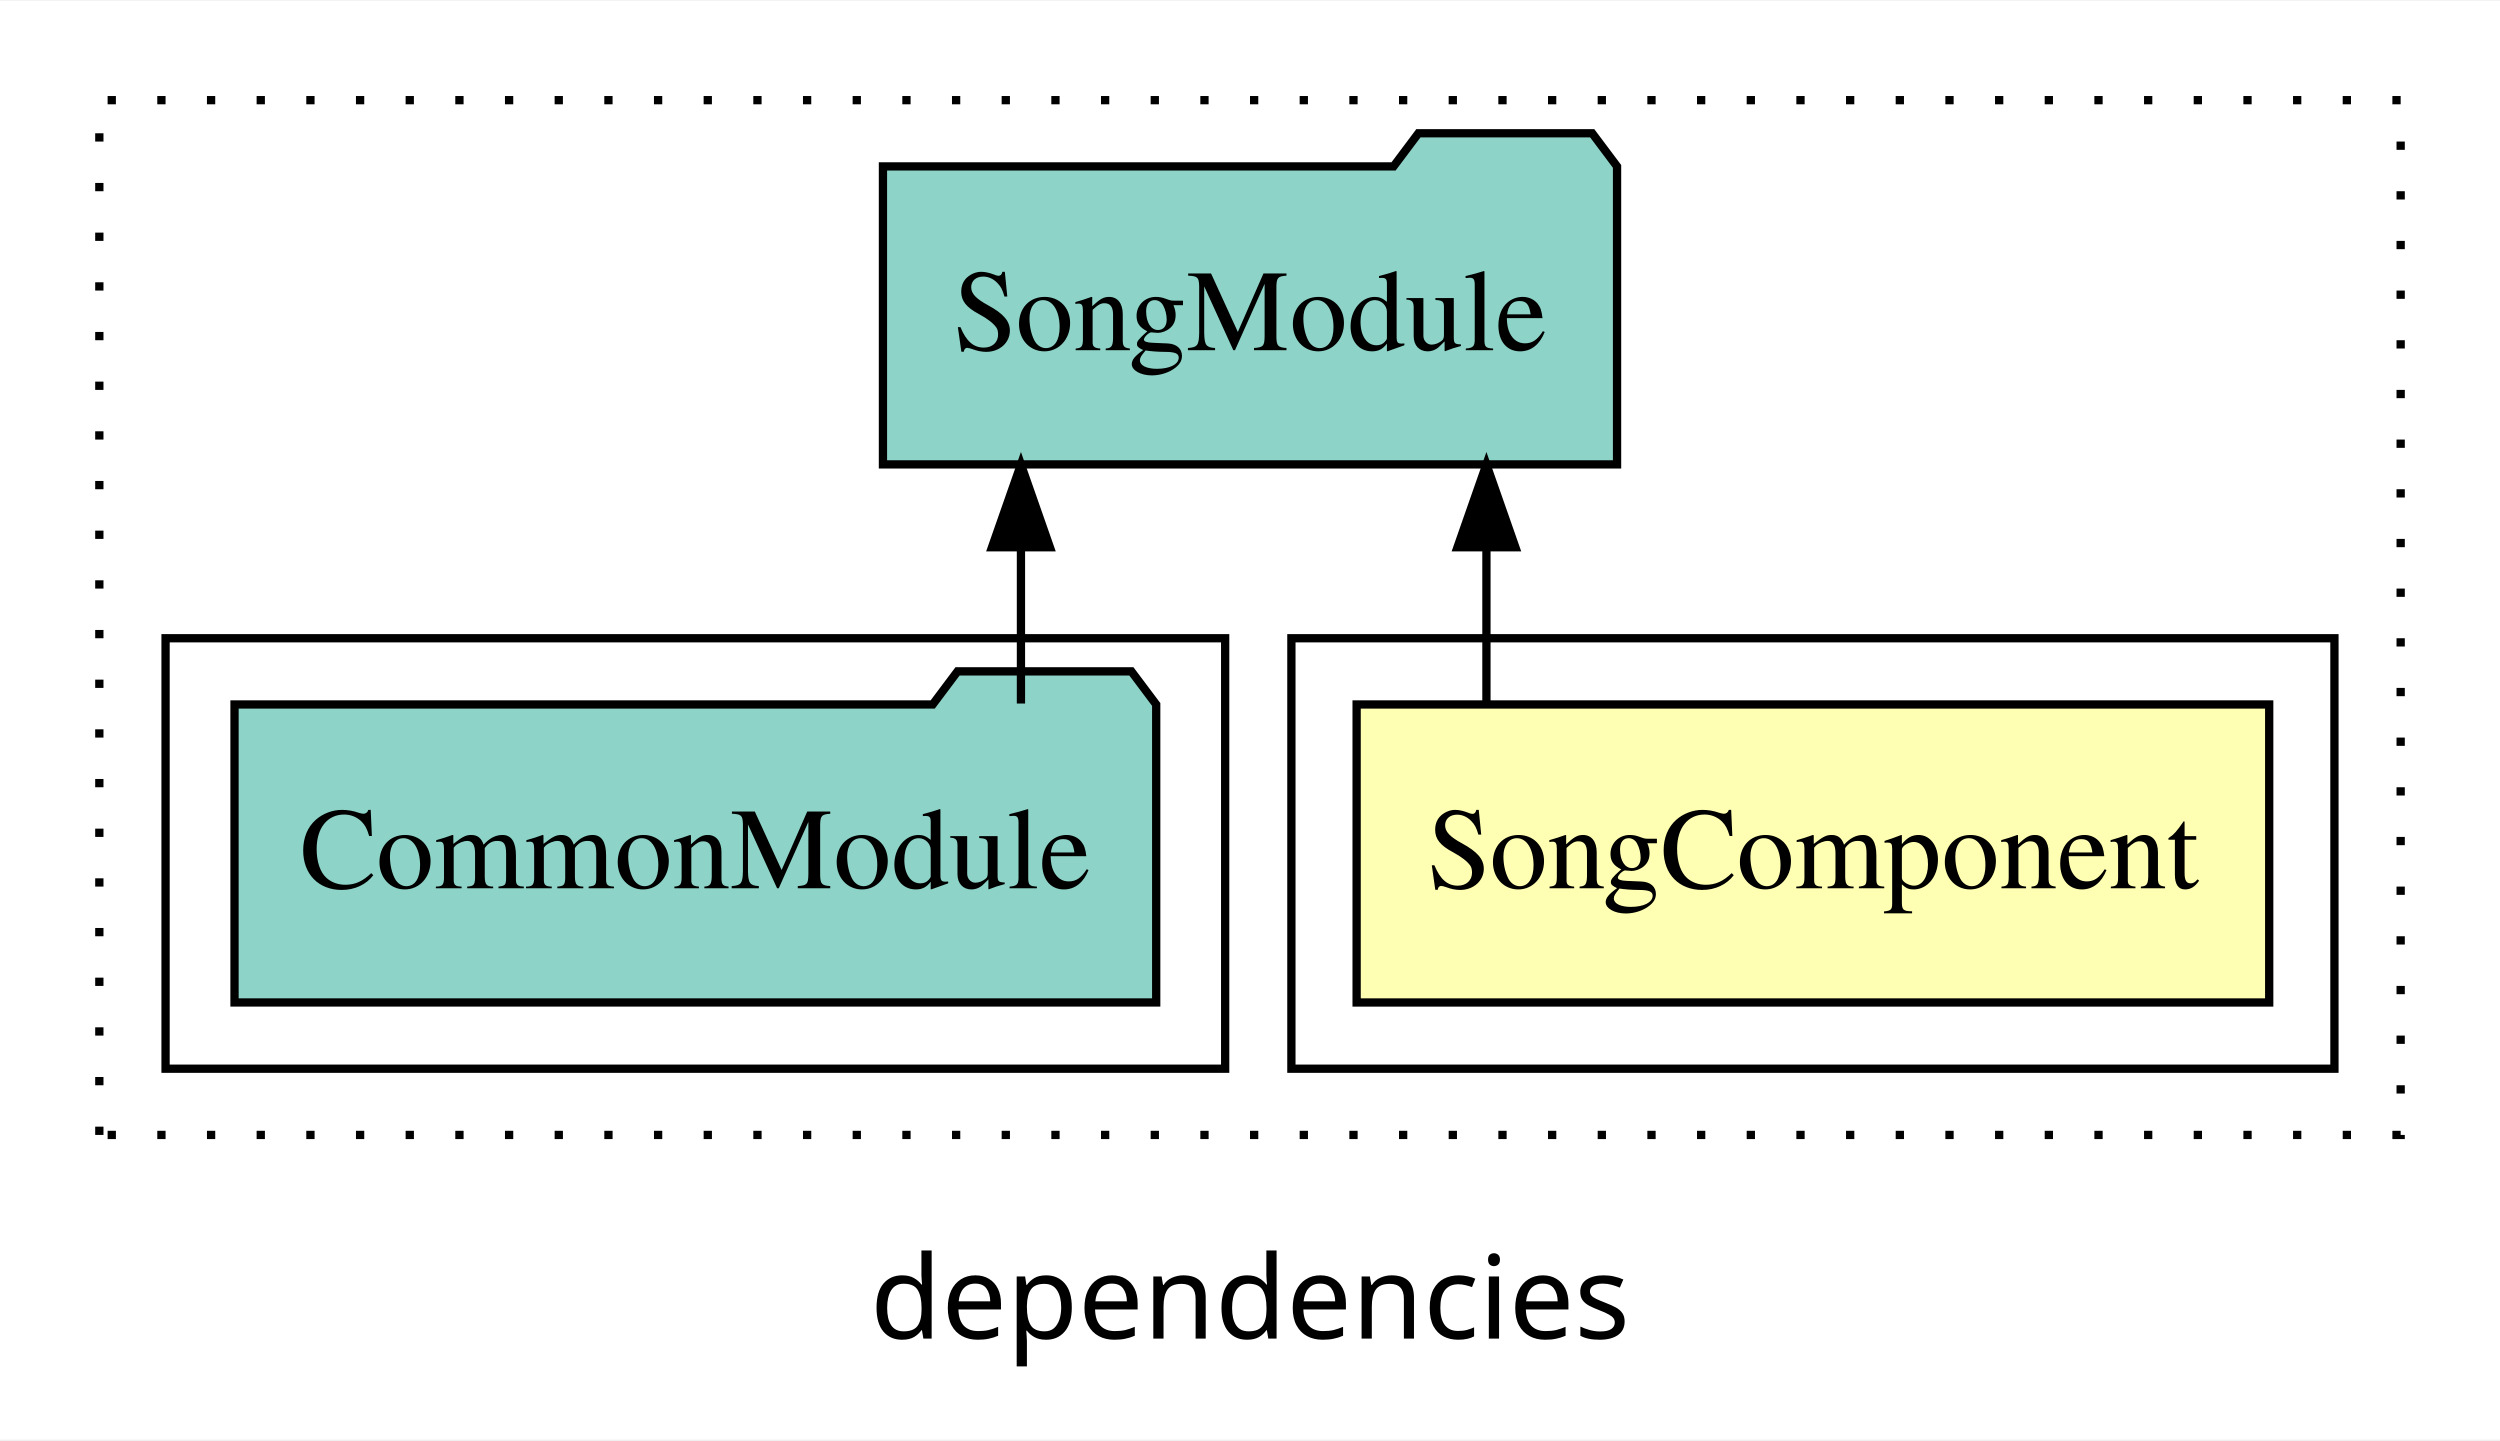
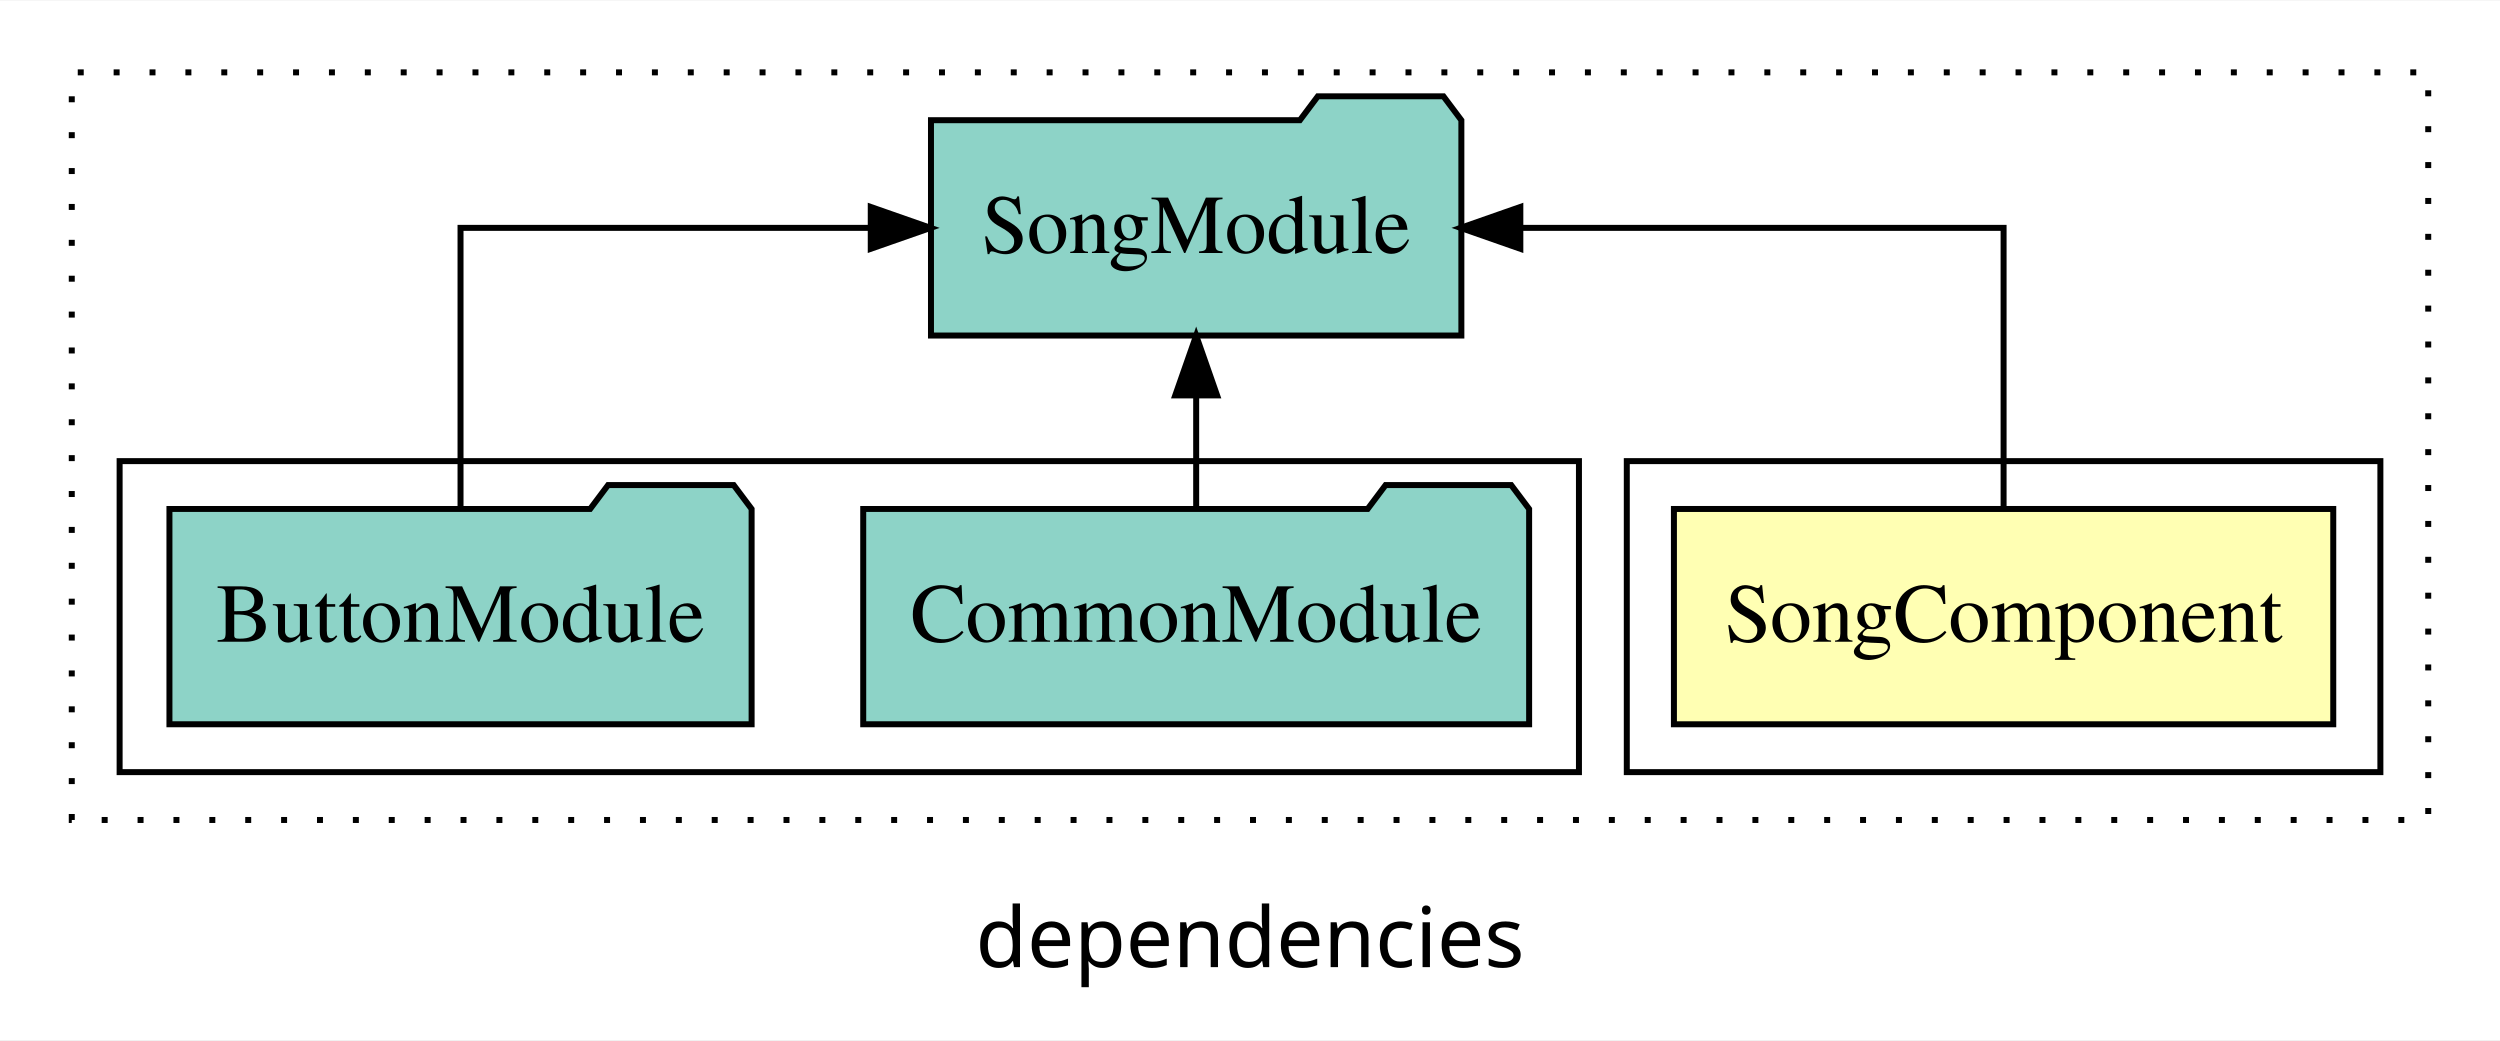
- <svg xmlns="http://www.w3.org/2000/svg" width="302pt" height="174pt" viewBox="0.00 0.00 302.00 173.80">
+ <svg xmlns="http://www.w3.org/2000/svg" width="418pt" height="174pt" viewBox="0.00 0.00 418.00 173.80">
  <g id="graph0" class="graph" transform="scale(1 1) rotate(0) translate(4 169.8)">
-     <polygon fill="white" stroke="transparent" points="-4,4 -4,-169.8 298,-169.8 298,4 -4,4" />
-     <text text-anchor="middle" x="147" y="-8.2" font-family="sans-serif" font-size="14.00">dependencies</text>
+     <polygon fill="white" stroke="transparent" points="-4,4 -4,-169.8 414,-169.8 414,4 -4,4" />
+     <text text-anchor="middle" x="205" y="-8.2" font-family="sans-serif" font-size="14.00">dependencies</text>
    <g id="clust1" class="cluster">
-       <polygon fill="none" stroke="black" stroke-dasharray="1,5" points="8,-32.8 8,-157.8 286,-157.8 286,-32.8 8,-32.8" />
+       <polygon fill="none" stroke="black" stroke-dasharray="1,5" points="8,-32.8 8,-157.8 402,-157.8 402,-32.8 8,-32.8" />
    </g>
    <g id="clust2" class="cluster">
-       <polygon fill="none" stroke="black" points="152,-40.8 152,-92.8 278,-92.8 278,-40.8 152,-40.8" />
+       <polygon fill="none" stroke="black" points="268,-40.8 268,-92.8 394,-92.8 394,-40.8 268,-40.8" />
    </g>
    <g id="clust4" class="cluster">
-       <polygon fill="none" stroke="black" points="16,-40.8 16,-92.8 144,-92.8 144,-40.8 16,-40.8" />
+       <polygon fill="none" stroke="black" points="16,-40.8 16,-92.8 260,-92.8 260,-40.8 16,-40.8" />
    </g>
    <g id="node1" class="node">
-       <polygon fill="#ffffb3" stroke="black" points="270.12,-84.8 159.88,-84.8 159.88,-48.8 270.12,-48.8 270.12,-84.8" />
-       <text text-anchor="middle" x="215" y="-62.6" font-family="Times,serif" font-size="14.00">SongComponent</text>
+       <polygon fill="#ffffb3" stroke="black" points="386.12,-84.8 275.88,-84.8 275.88,-48.8 386.12,-48.8 386.12,-84.8" />
+       <text text-anchor="middle" x="331" y="-62.6" font-family="Times,serif" font-size="14.00">SongComponent</text>
    </g>
    <g id="node2" class="node">
-       <polygon fill="#8dd3c7" stroke="black" points="191.34,-149.8 188.34,-153.8 167.34,-153.8 164.34,-149.8 102.66,-149.8 102.66,-113.8 191.34,-113.8 191.34,-149.8" />
-       <text text-anchor="middle" x="147" y="-127.6" font-family="Times,serif" font-size="14.00">SongModule</text>
+       <polygon fill="#8dd3c7" stroke="black" points="240.34,-149.8 237.34,-153.8 216.34,-153.8 213.34,-149.8 151.66,-149.8 151.66,-113.8 240.34,-113.8 240.34,-149.8" />
+       <text text-anchor="middle" x="196" y="-127.6" font-family="Times,serif" font-size="14.00">SongModule</text>
    </g>
    <g id="edge1" class="edge">
-       <path fill="none" stroke="black" d="M175.56,-84.91C175.56,-84.91 175.56,-103.79 175.56,-103.79" />
-       <polygon fill="black" stroke="black" points="172.06,-103.79 175.56,-113.79 179.06,-103.79 172.06,-103.79" />
+       <path fill="none" stroke="black" d="M331,-84.91C331,-104.14 331,-131.8 331,-131.8 331,-131.8 250.2,-131.8 250.2,-131.8" />
+       <polygon fill="black" stroke="black" points="250.2,-128.3 240.2,-131.8 250.2,-135.3 250.2,-128.3" />
    </g>
    <g id="node3" class="node">
-       <polygon fill="#8dd3c7" stroke="black" points="135.67,-84.8 132.67,-88.8 111.67,-88.8 108.67,-84.8 24.33,-84.8 24.33,-48.8 135.67,-48.8 135.67,-84.8" />
-       <text text-anchor="middle" x="80" y="-62.6" font-family="Times,serif" font-size="14.00">CommonModule</text>
+       <polygon fill="#8dd3c7" stroke="black" points="251.67,-84.8 248.67,-88.8 227.67,-88.8 224.67,-84.8 140.33,-84.8 140.33,-48.8 251.67,-48.8 251.67,-84.8" />
+       <text text-anchor="middle" x="196" y="-62.6" font-family="Times,serif" font-size="14.00">CommonModule</text>
    </g>
    <g id="edge2" class="edge">
-       <path fill="none" stroke="black" d="M119.33,-84.91C119.33,-84.91 119.33,-103.79 119.33,-103.79" />
-       <polygon fill="black" stroke="black" points="115.83,-103.79 119.33,-113.79 122.83,-103.79 115.83,-103.79" />
+       <path fill="none" stroke="black" d="M196,-84.91C196,-84.91 196,-103.79 196,-103.79" />
+       <polygon fill="black" stroke="black" points="192.5,-103.79 196,-113.79 199.5,-103.79 192.5,-103.79" />
+     </g>
+     <g id="node4" class="node">
+       <polygon fill="#8dd3c7" stroke="black" points="121.67,-84.8 118.67,-88.8 97.67,-88.8 94.67,-84.8 24.33,-84.8 24.33,-48.8 121.67,-48.8 121.67,-84.8" />
+       <text text-anchor="middle" x="73" y="-62.6" font-family="Times,serif" font-size="14.00">ButtonModule</text>
+     </g>
+     <g id="edge3" class="edge">
+       <path fill="none" stroke="black" d="M73,-84.91C73,-104.14 73,-131.8 73,-131.8 73,-131.8 141.59,-131.8 141.59,-131.8" />
+       <polygon fill="black" stroke="black" points="141.59,-135.3 151.59,-131.8 141.59,-128.3 141.59,-135.3" />
    </g>
  </g>
</svg>
